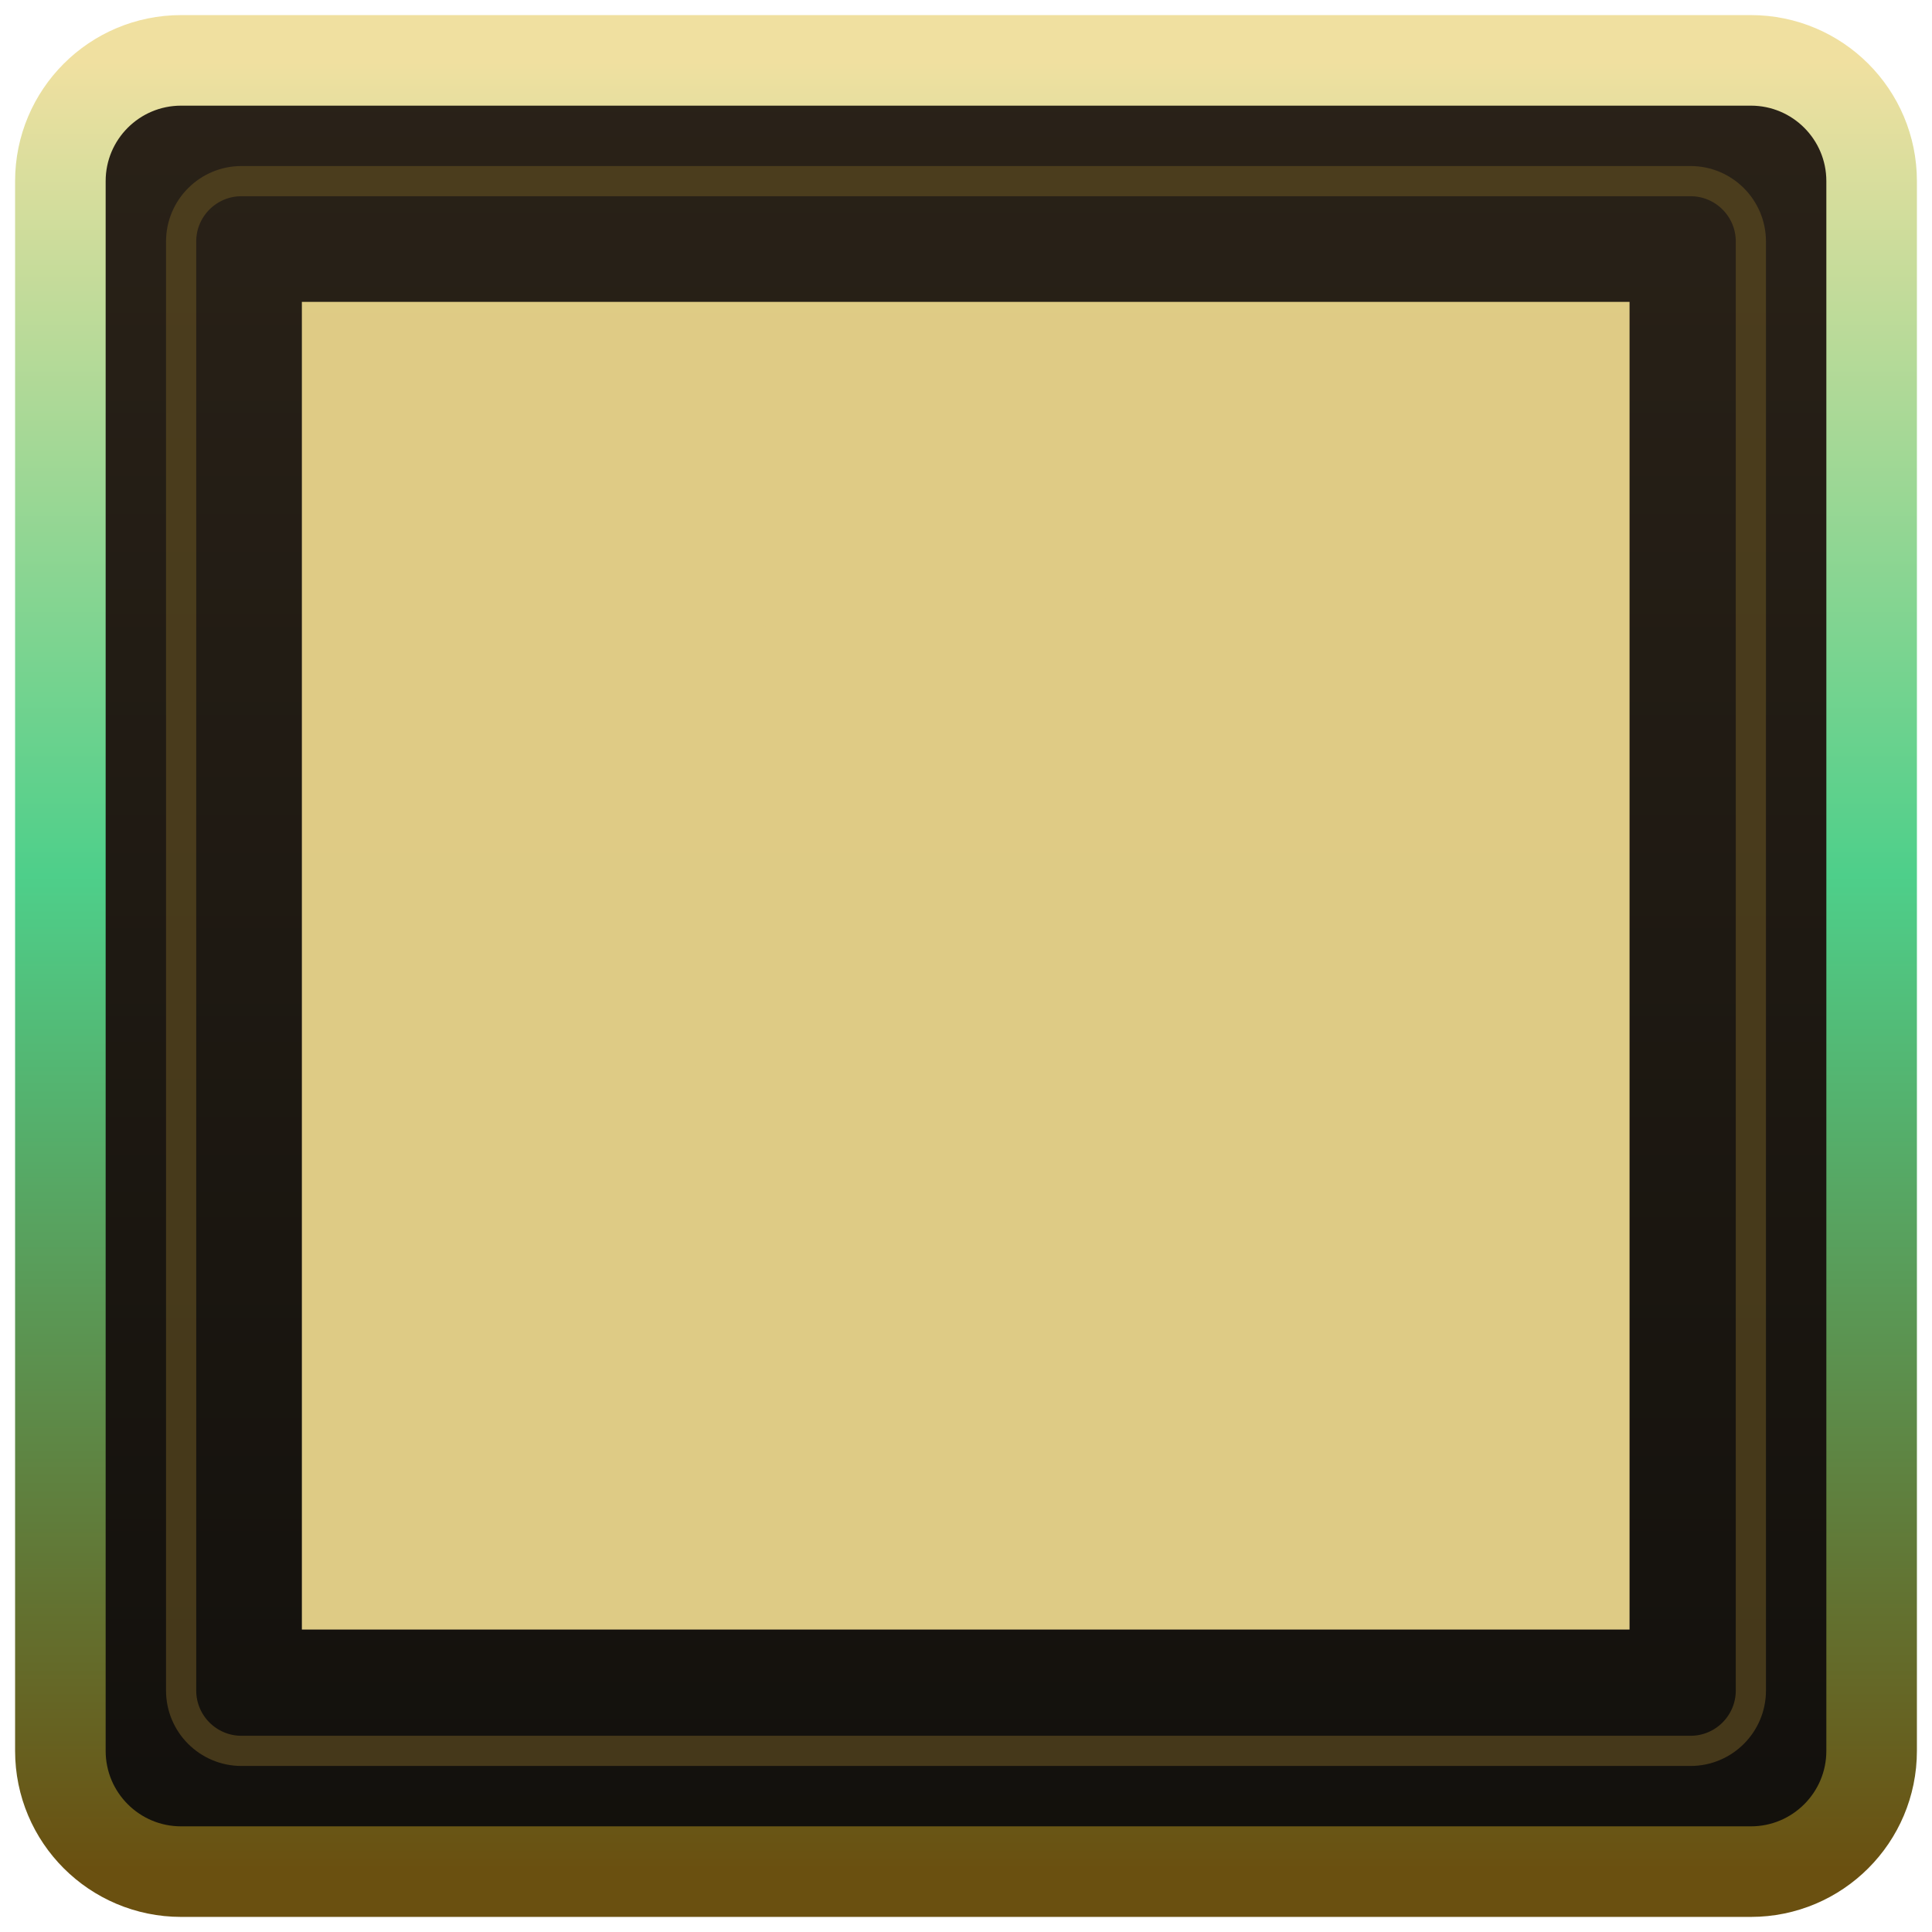
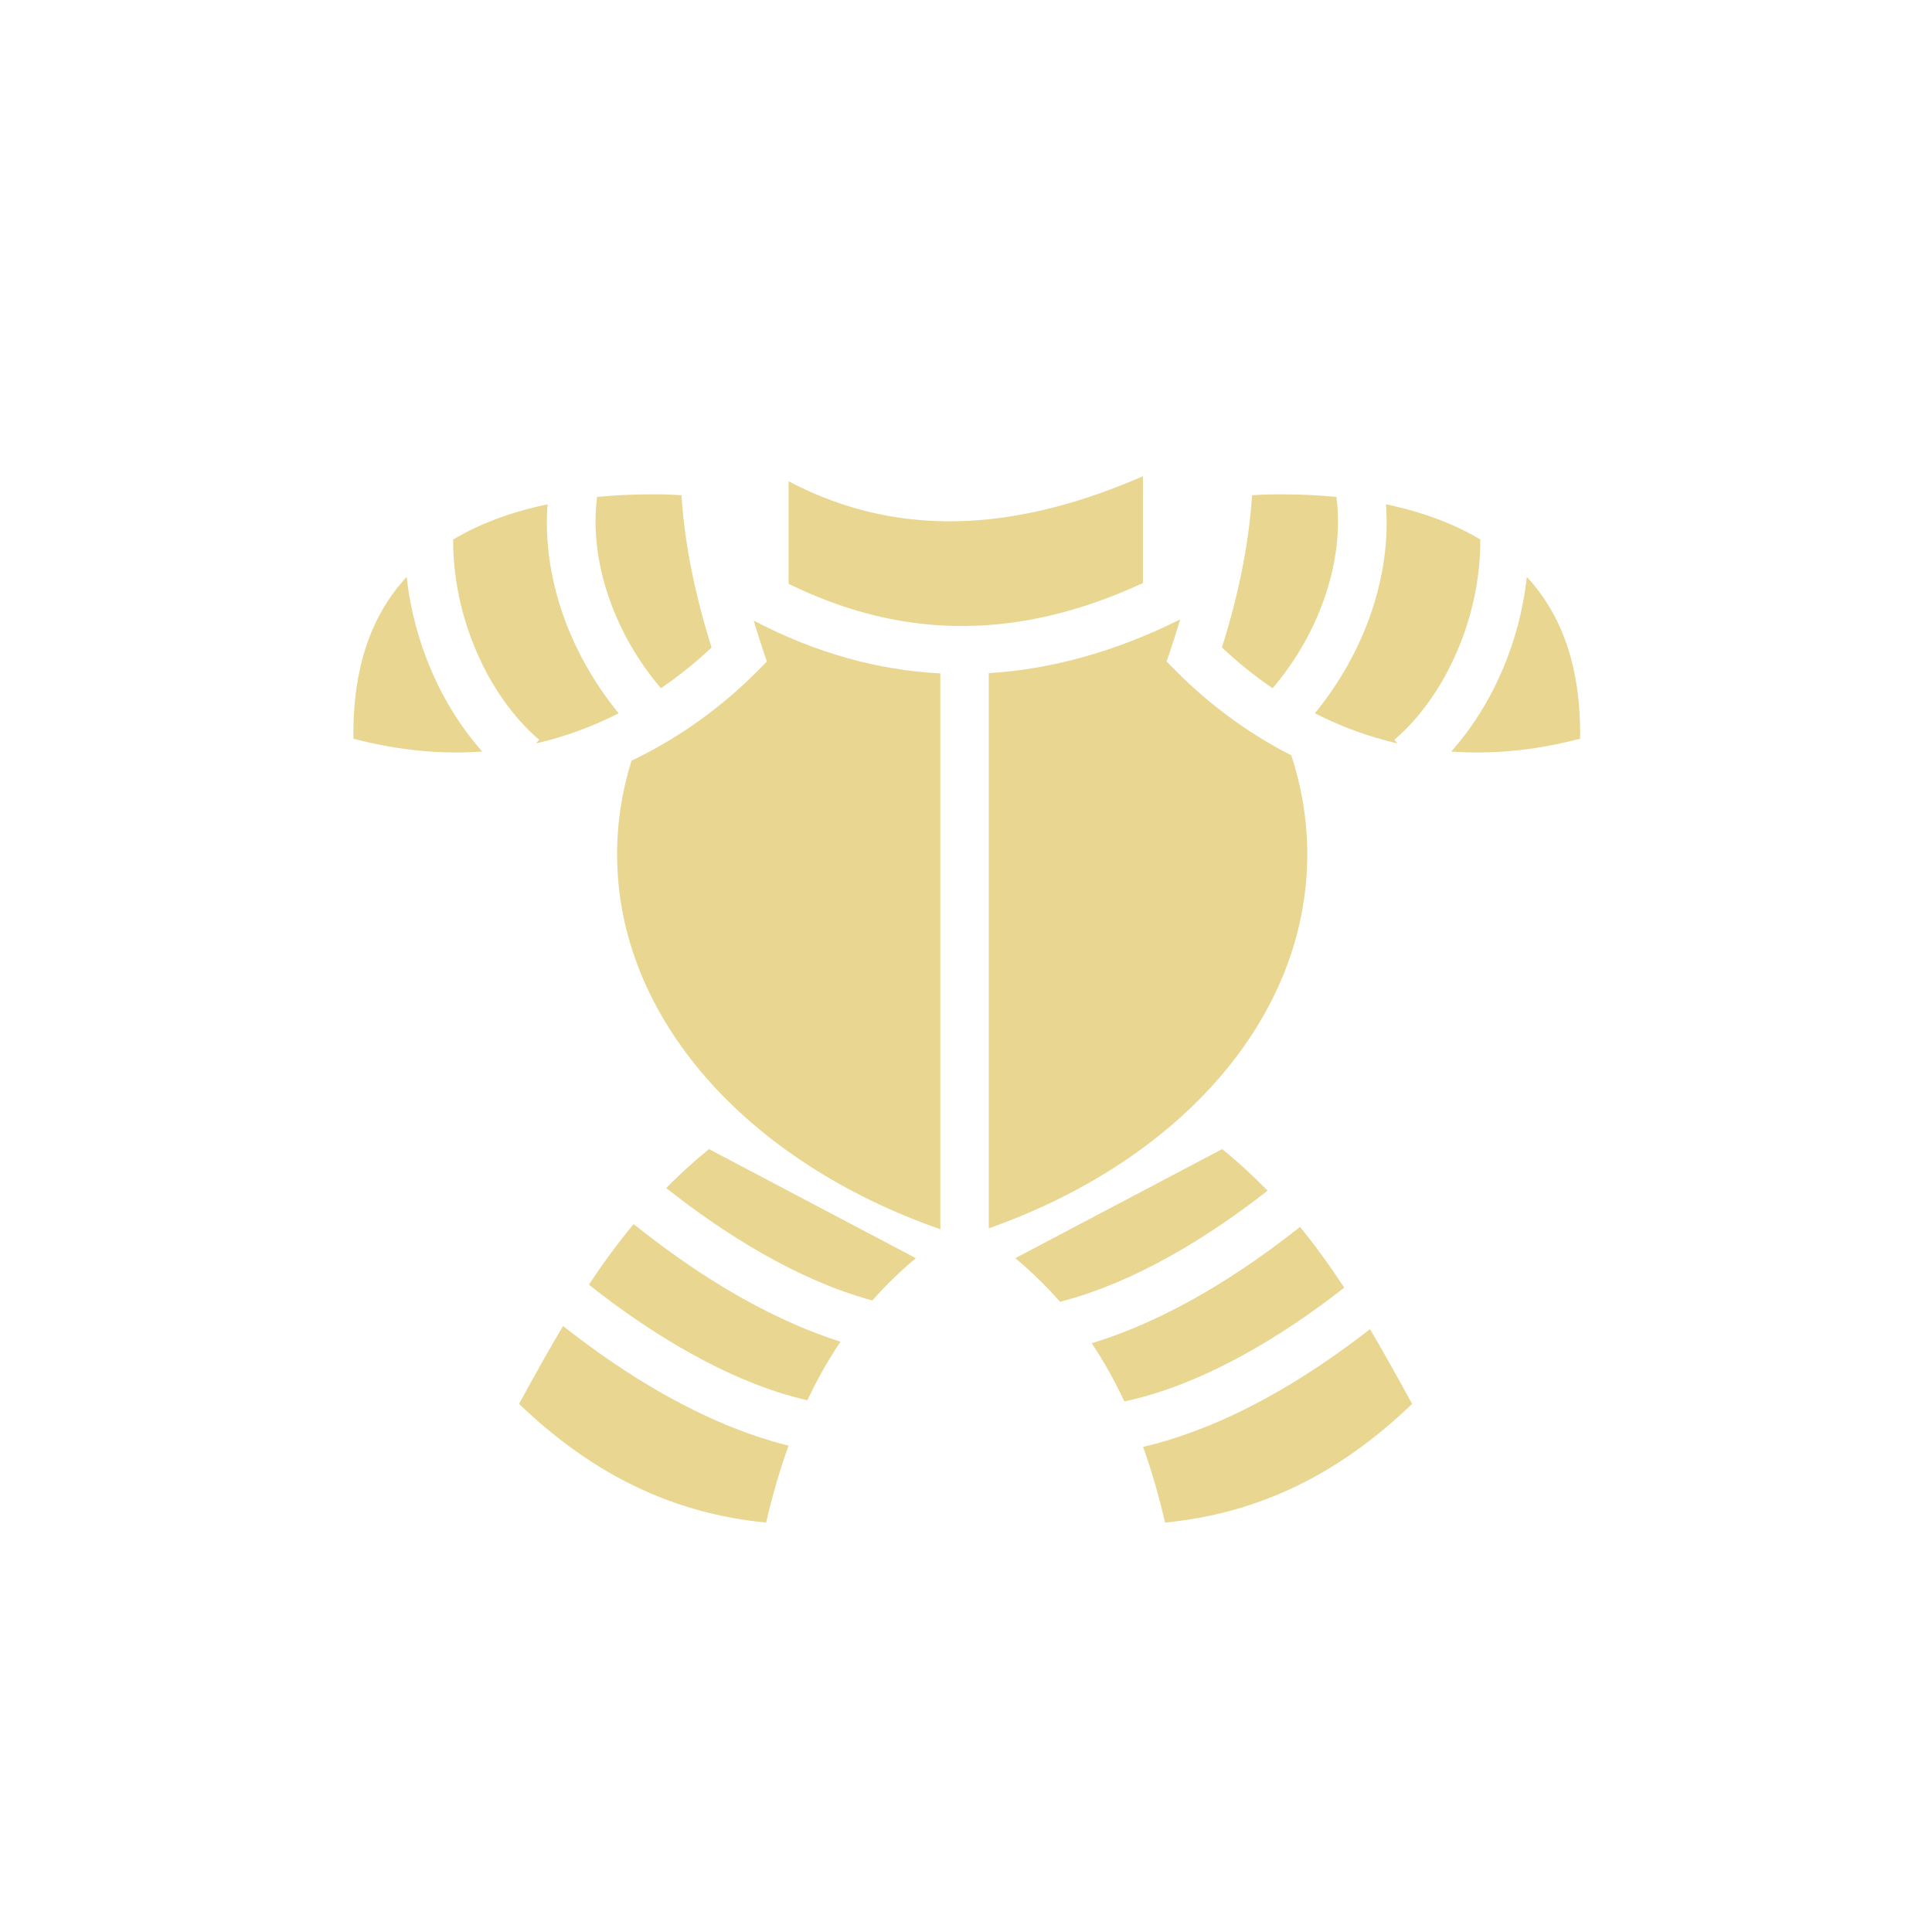
- <svg xmlns="http://www.w3.org/2000/svg" viewBox="0 0 64 64" width="64" height="64">
-   <defs>
-     <linearGradient id="bg" x1="0" y1="0" x2="0" y2="1">
-       <stop offset="0%" stop-color="#2a2218" />
-       <stop offset="100%" stop-color="#12100c" />
-     </linearGradient>
-     <linearGradient id="rim" x1="0" y1="0" x2="0" y2="1">
-       <stop offset="0%" stop-color="#f0e0a0" />
-       <stop offset="45%" stop-color="#4ecf8a" />
-       <stop offset="100%" stop-color="#6a5010" />
-     </linearGradient>
-   </defs>
-   <rect x="2" y="2" width="60" height="60" rx="4" fill="url(#bg)" stroke="url(#rim)" stroke-width="3" />
-   <rect x="6" y="6" width="52" height="52" rx="2" fill="none" stroke="#5a4820" stroke-width="1" opacity="0.7" />
+ <svg xmlns="http://www.w3.org/2000/svg" fill="none" viewBox="0 0 64 64" width="64" height="64">
  <g transform="translate(10,10) scale(0.0859)" opacity="0.95">
-     <path fill="#e8d48b" d="M0 0h512v512H0z" />
    <path fill="#e8d48b" d="M324.344 67.25c-44.475 19.314-91.03 25.953-136.656 1.938v39.53c45.86 22.493 90.487 21.026 136.656-.28V67.25zM133.72 74.22c-6.81.035-13.448.378-19.876 1-3.125 24.06 6.117 52.095 24.625 73.78 7.23-4.935 13.748-10.28 19.53-15.72-6.15-19.57-10.293-38.917-11.625-58.718-2.14-.095-4.324-.27-6.438-.312-2.082-.04-4.165-.042-6.218-.03zm245.343 0c-2.054-.012-4.136-.01-6.22.03-2.107.042-4.27.218-6.406.313-1.33 19.8-5.475 39.148-11.625 58.718 5.783 5.44 12.3 10.785 19.532 15.72 18.507-21.685 27.75-49.72 24.625-73.78-6.442-.624-13.086-.965-19.908-1zM94.75 78.062c-13.698 2.862-26.024 7.367-36.406 13.593-.193 29.268 13.016 59.952 33.156 77.22l-1.22 1.405c11.587-2.66 22.214-6.694 31.876-11.624-19.18-23.47-29.492-52.762-27.406-80.594zm323.313 0c2.086 27.83-8.227 57.123-27.407 80.593 9.663 4.93 20.29 8.964 31.875 11.625l-1.217-1.405c20.146-17.273 33.33-47.973 33.125-77.25-10.376-6.215-22.686-10.704-36.375-13.563zm-377.657 28c-13.318 14.436-20.88 34.407-20.53 62.406 17.887 4.688 34.462 6.026 49.686 4.936-16.07-18.11-26.396-42.29-29.156-67.344zm432 0c-2.76 25.052-13.084 49.234-29.156 67.343 15.225 1.09 31.8-.248 49.688-4.937.35-28-7.214-47.97-20.532-62.407zm-133.72 16.406l-.873.436c-24.024 11.837-48.424 18.767-72.907 20.28v214.095c73.59-26.01 122.813-81.045 122.813-144.25 0-13.11-2.14-25.886-6.158-38.155-17.663-9.017-32.466-20.5-44-32.063l-4.093-4.093 1.842-5.47c1.205-3.623 2.32-7.217 3.375-10.78zm-164.436.436c1.018 3.422 2.094 6.87 3.25 10.344l1.813 5.47-4.063 4.093c-12.424 12.456-28.62 24.84-48.125 34.125-3.644 11.637-5.563 23.723-5.563 36.093 0 63.404 50.45 118.71 124.657 144.595V143.28c-24.095-1.254-48.185-7.88-71.97-20.374zM157 326.72c-5.933 4.816-11.396 9.827-16.5 15 22.033 17.485 50.57 35.567 79.5 43.374 5.045-5.72 10.61-11.164 16.78-16.313L157 326.72zm197.906 0l-79.78 42.06c6.348 5.3 12.058 10.913 17.218 16.814 29.006-7.38 57.734-25.302 80.062-42.844-5.387-5.534-11.177-10.898-17.5-16.03zm-226.97 28.905c-6.25 7.537-11.945 15.36-17.25 23.375 23.228 18.444 53.698 37.554 84.25 44.594 3.68-7.79 7.9-15.355 12.783-22.594-30.46-9.71-58.2-28.08-79.782-45.375zm256.97 1.094c-21.83 17.33-49.757 35.53-80.312 44.874 4.804 7.193 8.967 14.706 12.594 22.437 30.588-6.498 61.223-25.386 84.78-43.874-5.26-8.024-10.874-15.883-17.062-23.437zM100.72 394.936c-5.853 9.823-11.394 19.87-16.97 30.032 28.236 27.185 59.256 42.295 95.28 45.78 2.33-10.074 5.165-19.994 8.657-29.656-33.072-8.298-63.446-27.63-86.968-46.156zm311.186 1.22c-23.8 18.54-54.345 37.583-87.5 45.406 3.415 9.513 6.18 19.277 8.47 29.187 36.024-3.485 67.044-18.595 95.28-45.78-5.346-9.746-10.664-19.378-16.25-28.814z" />
  </g>
</svg>
